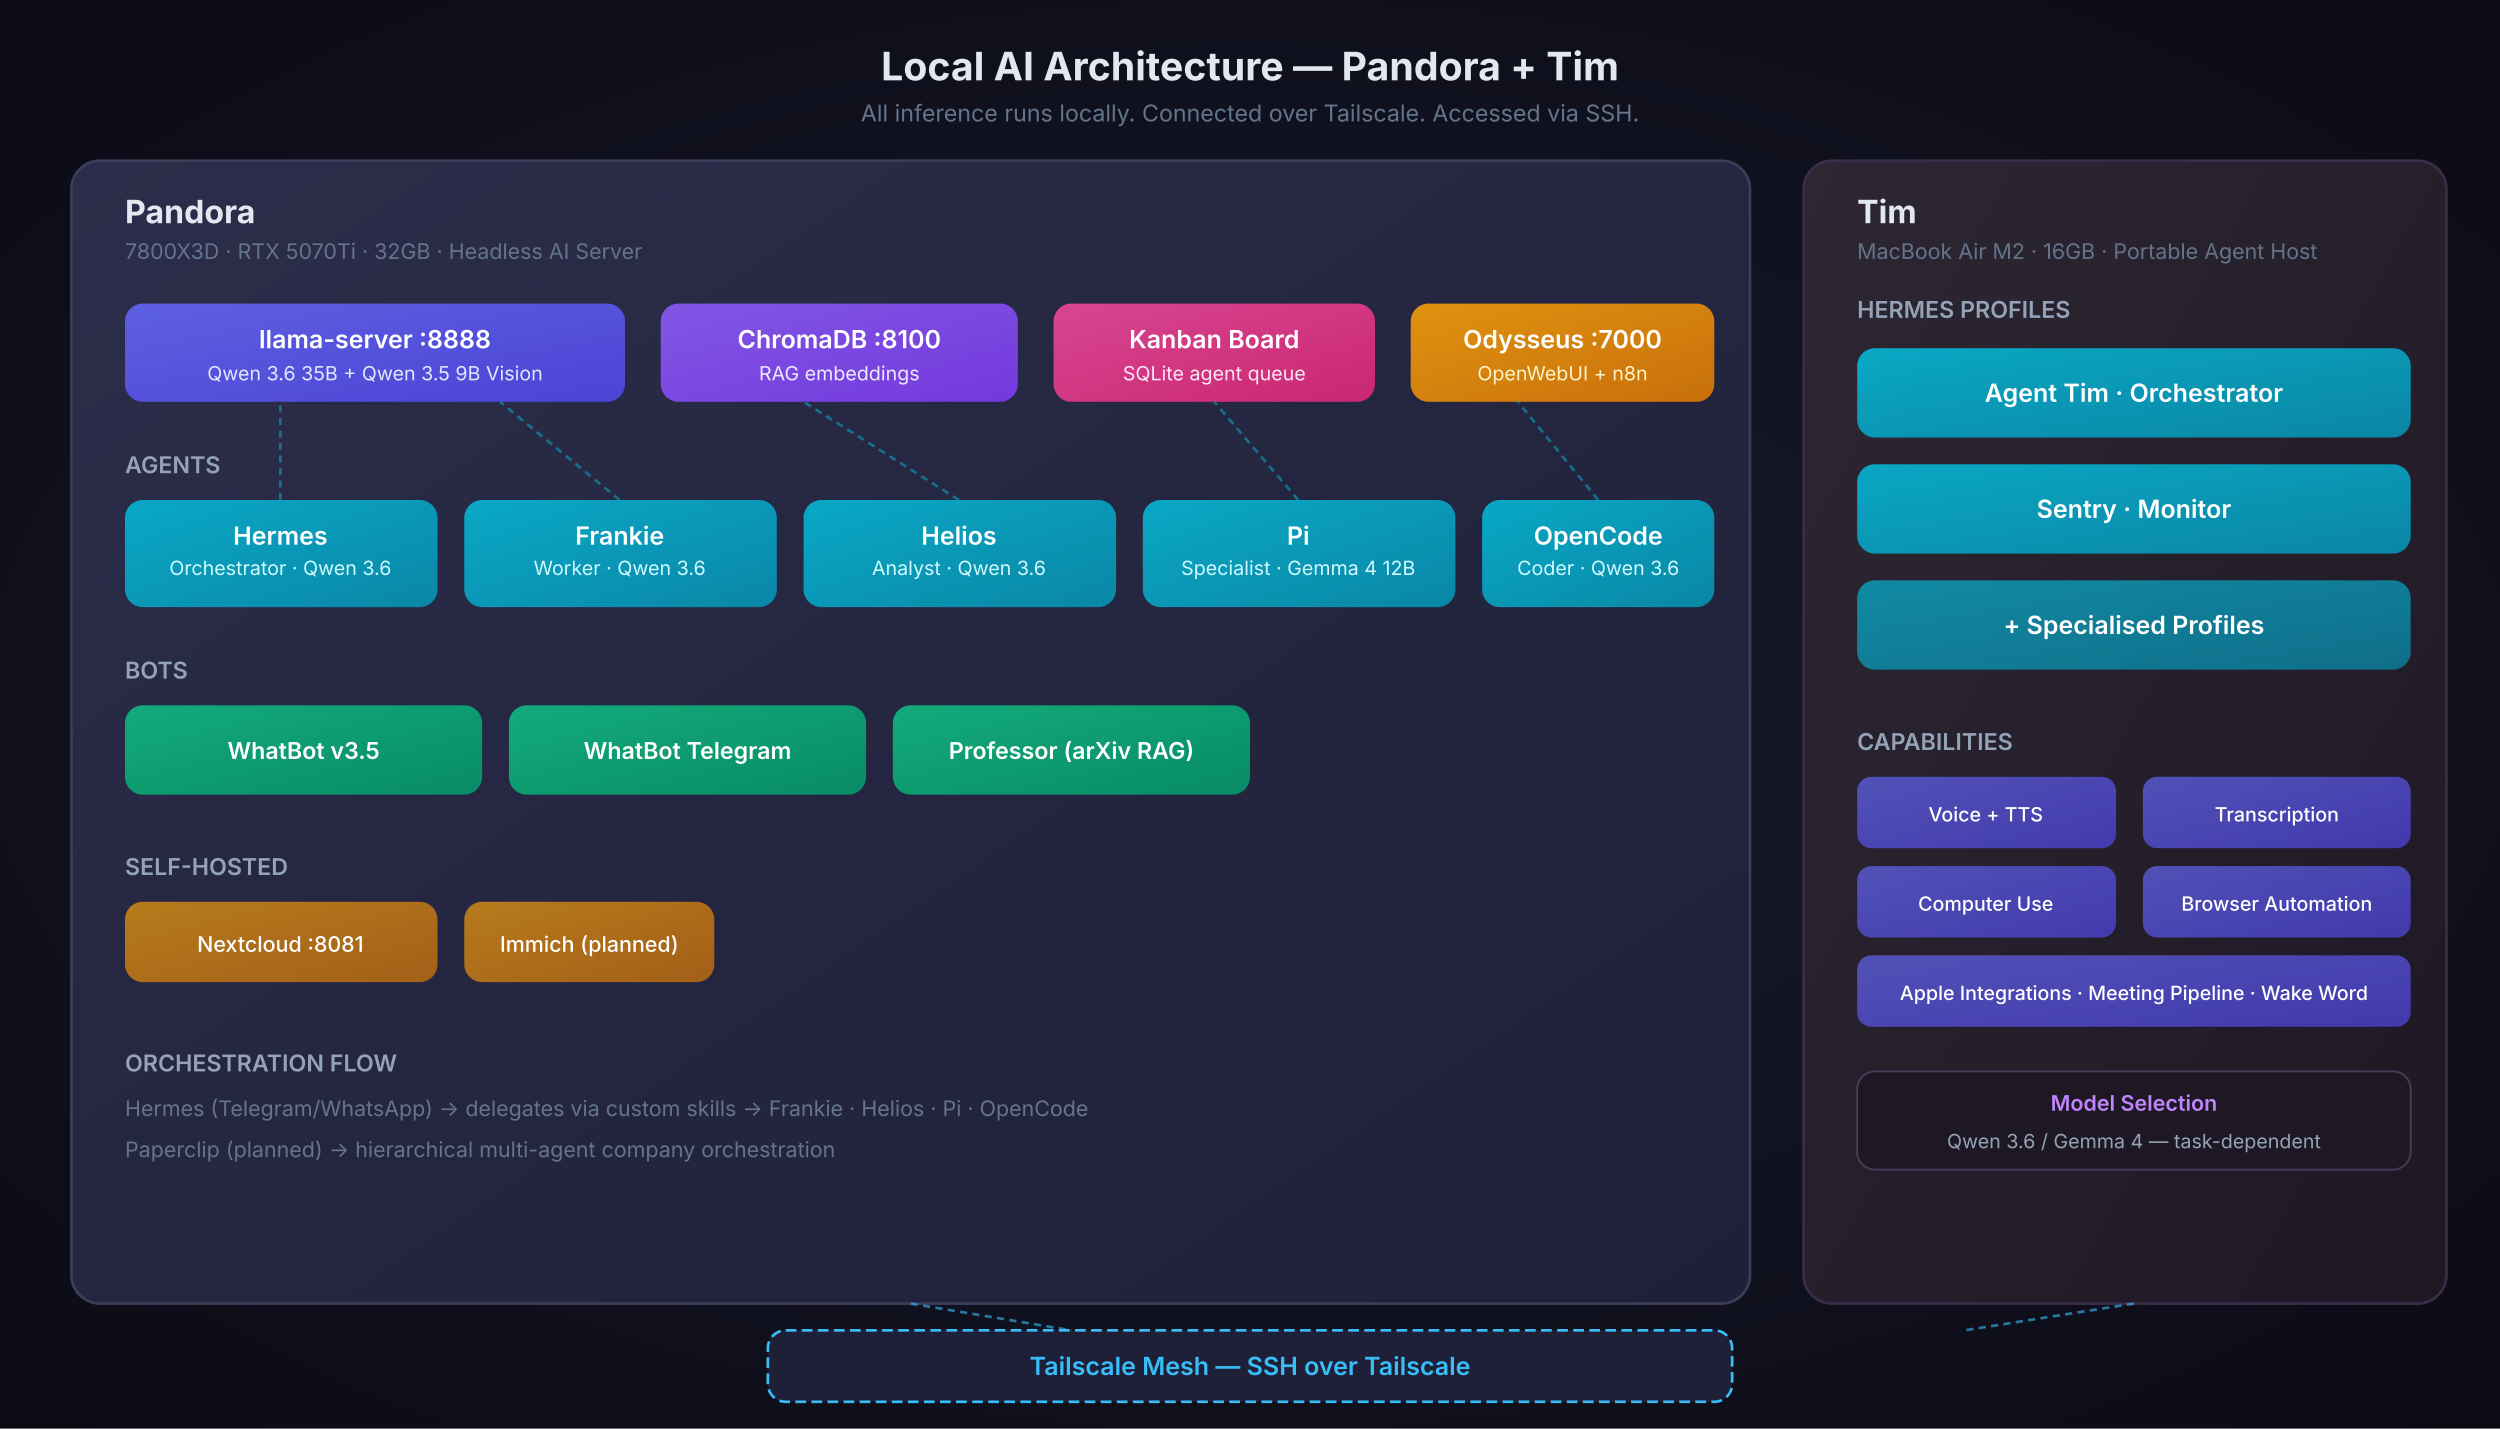
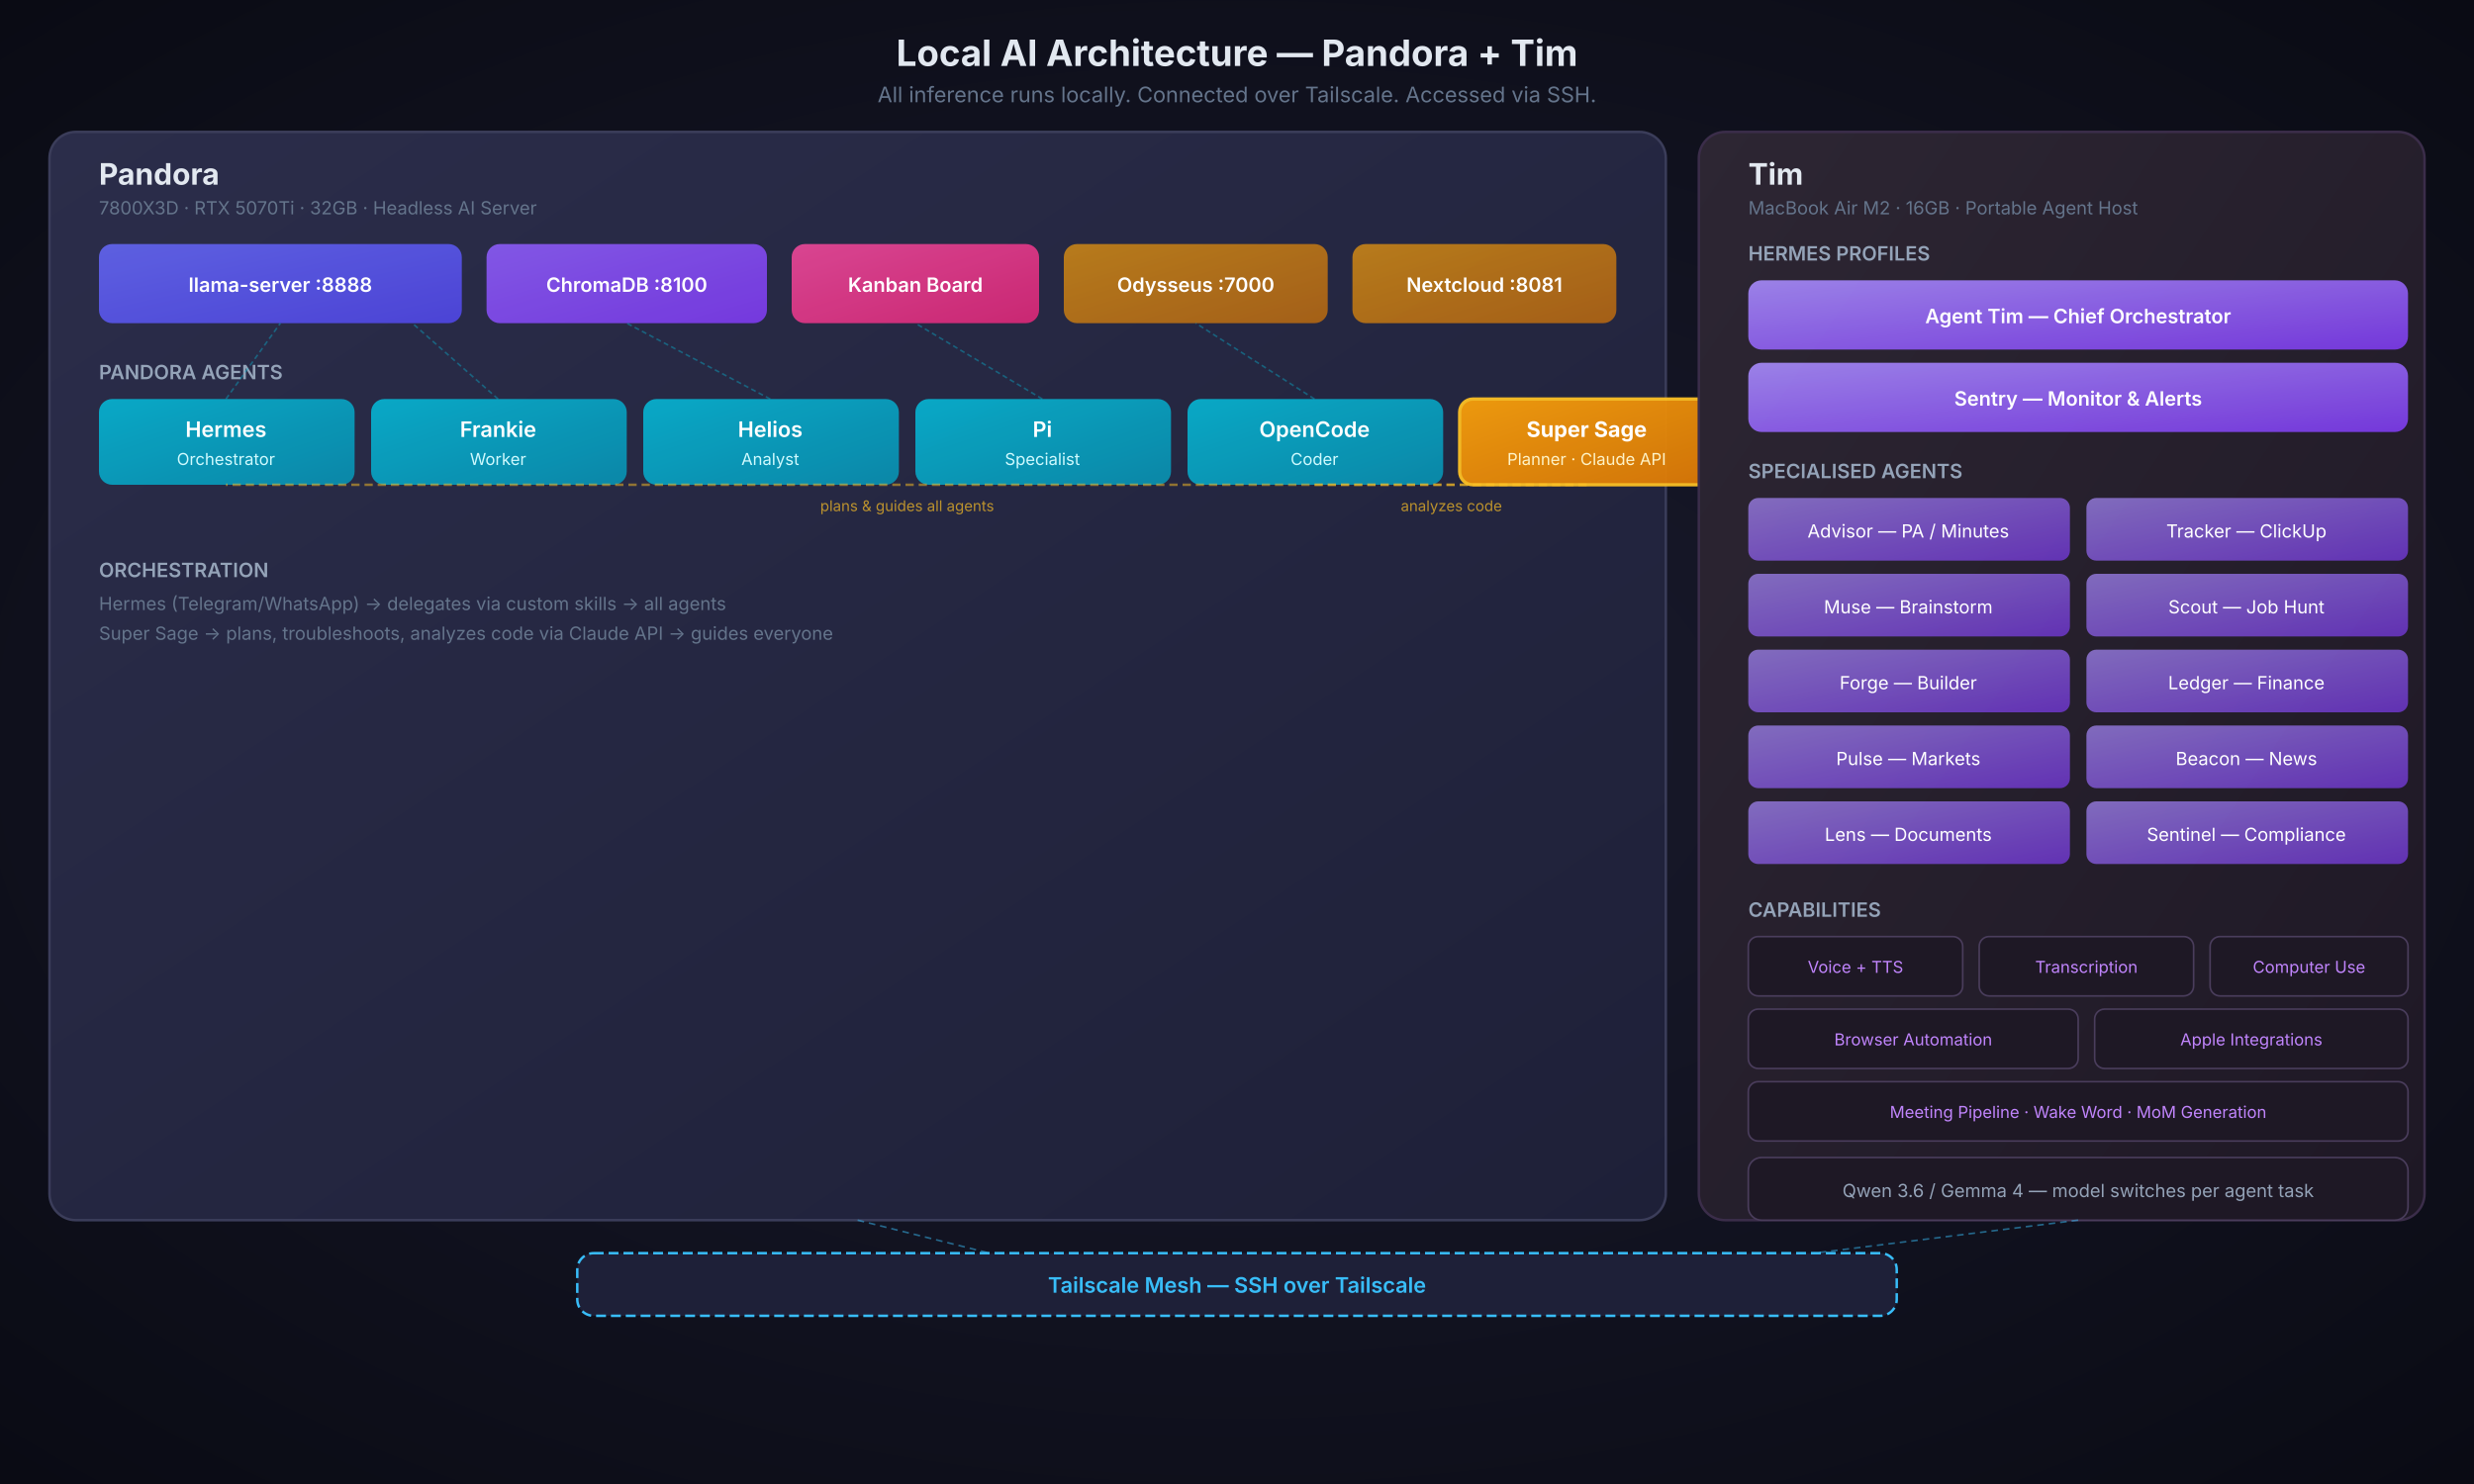
- <svg xmlns="http://www.w3.org/2000/svg" viewBox="0 0 1400 800" font-family="'Inter',-apple-system,BlinkMacSystemFont,'Segoe UI',Roboto,sans-serif">
+ <svg xmlns="http://www.w3.org/2000/svg" viewBox="0 0 1500 900" font-family="'Inter',-apple-system,BlinkMacSystemFont,'Segoe UI',Roboto,sans-serif">
  <defs>
    <radialGradient id="bg" cx="50%" cy="50%" r="70%">
      <stop offset="0%" stop-color="#1a1b2e" />
      <stop offset="100%" stop-color="#0a0b14" />
    </radialGradient>
    <linearGradient id="mach-pandora" x1="0" y1="0" x2="1" y2="1">
      <stop offset="0%" stop-color="#2b2d4a" />
      <stop offset="100%" stop-color="#1e2038" />
    </linearGradient>
    <linearGradient id="mach-tim" x1="0" y1="0" x2="1" y2="1">
      <stop offset="0%" stop-color="#2d2633" />
      <stop offset="100%" stop-color="#1e1825" />
    </linearGradient>
    <linearGradient id="sg-llm" x1="0" y1="0" x2="1" y2="1">
      <stop offset="0%" stop-color="#6366f1" />
      <stop offset="100%" stop-color="#4f46e5" />
    </linearGradient>
    <linearGradient id="sg-agent" x1="0" y1="0" x2="1" y2="1">
      <stop offset="0%" stop-color="#06b6d4" />
      <stop offset="100%" stop-color="#0891b2" />
    </linearGradient>
+     <linearGradient id="sg-sage" x1="0" y1="0" x2="1" y2="1">
+       <stop offset="0%" stop-color="#f59e0b" />
+       <stop offset="100%" stop-color="#d97706" />
+     </linearGradient>
    <linearGradient id="sg-db" x1="0" y1="0" x2="1" y2="1">
      <stop offset="0%" stop-color="#8b5cf6" />
      <stop offset="100%" stop-color="#7c3aed" />
    </linearGradient>
    <linearGradient id="sg-service" x1="0" y1="0" x2="1" y2="1">
      <stop offset="0%" stop-color="#f59e0b" />
      <stop offset="100%" stop-color="#d97706" />
    </linearGradient>
-     <linearGradient id="sg-bot" x1="0" y1="0" x2="1" y2="1">
-       <stop offset="0%" stop-color="#10b981" />
-       <stop offset="100%" stop-color="#059669" />
-     </linearGradient>
    <linearGradient id="sg-board" x1="0" y1="0" x2="1" y2="1">
      <stop offset="0%" stop-color="#ec4899" />
      <stop offset="100%" stop-color="#db2777" />
    </linearGradient>
-     <filter id="glow">
-       <feGaussianBlur stdDeviation="3" result="blur" />
-       <feMerge>
-         <feMergeNode in="blur" />
-         <feMergeNode in="SourceGraphic" />
-       </feMerge>
-     </filter>
+     <linearGradient id="sg-tim-agent" x1="0" y1="0" x2="1" y2="1">
+       <stop offset="0%" stop-color="#a78bfa" />
+       <stop offset="100%" stop-color="#7c3aed" />
+     </linearGradient>
  </defs>
-   <rect width="1400" height="800" fill="url(#bg)" />
-   <text x="700" y="45" text-anchor="middle" fill="#e2e8f0" font-size="22" font-weight="700">Local AI Architecture — Pandora + Tim</text>
-   <text x="700" y="68" text-anchor="middle" fill="#64748b" font-size="13">All inference runs locally. Connected over Tailscale. Accessed via SSH.</text>
-   <rect x="40" y="90" width="940" height="640" rx="16" fill="url(#mach-pandora)" stroke="#3b3d5a" stroke-width="1.5" />
-   <text x="70" y="125" fill="#e2e8f0" font-size="18" font-weight="700">Pandora</text>
-   <text x="70" y="145" fill="#64748b" font-size="12">7800X3D · RTX 5070Ti · 32GB · Headless AI Server</text>
-   <rect x="70" y="170" width="280" height="55" rx="10" fill="url(#sg-llm)" opacity="0.9" />
-   <text x="210" y="195" text-anchor="middle" fill="#fff" font-size="14" font-weight="600">llama-server :8888</text>
-   <text x="210" y="213" text-anchor="middle" fill="#e0e7ff" font-size="11">Qwen 3.6 35B + Qwen 3.5 9B Vision</text>
-   <rect x="370" y="170" width="200" height="55" rx="10" fill="url(#sg-db)" opacity="0.9" />
-   <text x="470" y="195" text-anchor="middle" fill="#fff" font-size="14" font-weight="600">ChromaDB :8100</text>
-   <text x="470" y="213" text-anchor="middle" fill="#ede9fe" font-size="11">RAG embeddings</text>
-   <rect x="590" y="170" width="180" height="55" rx="10" fill="url(#sg-board)" opacity="0.9" />
-   <text x="680" y="195" text-anchor="middle" fill="#fff" font-size="14" font-weight="600">Kanban Board</text>
-   <text x="680" y="213" text-anchor="middle" fill="#fce7f3" font-size="11">SQLite agent queue</text>
-   <rect x="790" y="170" width="170" height="55" rx="10" fill="url(#sg-service)" opacity="0.9" />
-   <text x="875" y="195" text-anchor="middle" fill="#fff" font-size="14" font-weight="600">Odysseus :7000</text>
-   <text x="875" y="213" text-anchor="middle" fill="#fef3c7" font-size="11">OpenWebUI + n8n</text>
-   <text x="70" y="265" fill="#94a3b8" font-size="13" font-weight="600">AGENTS</text>
-   <rect x="70" y="280" width="175" height="60" rx="10" fill="url(#sg-agent)" opacity="0.9" />
-   <text x="157" y="305" text-anchor="middle" fill="#fff" font-size="14" font-weight="600">Hermes</text>
-   <text x="157" y="322" text-anchor="middle" fill="#cffafe" font-size="11">Orchestrator · Qwen 3.6</text>
-   <rect x="260" y="280" width="175" height="60" rx="10" fill="url(#sg-agent)" opacity="0.9" />
-   <text x="347" y="305" text-anchor="middle" fill="#fff" font-size="14" font-weight="600">Frankie</text>
-   <text x="347" y="322" text-anchor="middle" fill="#cffafe" font-size="11">Worker · Qwen 3.6</text>
-   <rect x="450" y="280" width="175" height="60" rx="10" fill="url(#sg-agent)" opacity="0.9" />
-   <text x="537" y="305" text-anchor="middle" fill="#fff" font-size="14" font-weight="600">Helios</text>
-   <text x="537" y="322" text-anchor="middle" fill="#cffafe" font-size="11">Analyst · Qwen 3.6</text>
-   <rect x="640" y="280" width="175" height="60" rx="10" fill="url(#sg-agent)" opacity="0.9" />
-   <text x="727" y="305" text-anchor="middle" fill="#fff" font-size="14" font-weight="600">Pi</text>
-   <text x="727" y="322" text-anchor="middle" fill="#cffafe" font-size="11">Specialist · Gemma 4 12B</text>
-   <rect x="830" y="280" width="130" height="60" rx="10" fill="url(#sg-agent)" opacity="0.9" />
-   <text x="895" y="305" text-anchor="middle" fill="#fff" font-size="14" font-weight="600">OpenCode</text>
-   <text x="895" y="322" text-anchor="middle" fill="#cffafe" font-size="11">Coder · Qwen 3.6</text>
-   <text x="70" y="380" fill="#94a3b8" font-size="13" font-weight="600">BOTS</text>
-   <rect x="70" y="395" width="200" height="50" rx="10" fill="url(#sg-bot)" opacity="0.9" />
-   <text x="170" y="425" text-anchor="middle" fill="#fff" font-size="13" font-weight="600">WhatBot v3.5</text>
-   <rect x="285" y="395" width="200" height="50" rx="10" fill="url(#sg-bot)" opacity="0.9" />
-   <text x="385" y="425" text-anchor="middle" fill="#fff" font-size="13" font-weight="600">WhatBot Telegram</text>
-   <rect x="500" y="395" width="200" height="50" rx="10" fill="url(#sg-bot)" opacity="0.9" />
-   <text x="600" y="425" text-anchor="middle" fill="#fff" font-size="13" font-weight="600">Professor (arXiv RAG)</text>
-   <text x="70" y="490" fill="#94a3b8" font-size="13" font-weight="600">SELF-HOSTED</text>
-   <rect x="70" y="505" width="175" height="45" rx="10" fill="url(#sg-service)" opacity="0.7" />
-   <text x="157" y="533" text-anchor="middle" fill="#fff" font-size="12" font-weight="500">Nextcloud :8081</text>
-   <rect x="260" y="505" width="140" height="45" rx="10" fill="url(#sg-service)" opacity="0.7" />
-   <text x="330" y="533" text-anchor="middle" fill="#fff" font-size="12" font-weight="500">Immich (planned)</text>
-   <text x="70" y="600" fill="#94a3b8" font-size="13" font-weight="600">ORCHESTRATION FLOW</text>
-   <text x="70" y="625" fill="#64748b" font-size="12">Hermes (Telegram/WhatsApp) → delegates via custom skills → Frankie · Helios · Pi · OpenCode</text>
-   <text x="70" y="648" fill="#64748b" font-size="12">Paperclip (planned) → hierarchical multi-agent company orchestration</text>
-   <line x1="157" y1="280" x2="157" y2="225" stroke="#06b6d4" stroke-width="1.5" stroke-dasharray="4,3" opacity="0.5" />
-   <line x1="347" y1="280" x2="280" y2="225" stroke="#06b6d4" stroke-width="1.5" stroke-dasharray="4,3" opacity="0.5" />
-   <line x1="537" y1="280" x2="450" y2="225" stroke="#06b6d4" stroke-width="1.5" stroke-dasharray="4,3" opacity="0.5" />
-   <line x1="727" y1="280" x2="680" y2="225" stroke="#06b6d4" stroke-width="1.5" stroke-dasharray="4,3" opacity="0.5" />
-   <line x1="895" y1="280" x2="850" y2="225" stroke="#06b6d4" stroke-width="1.5" stroke-dasharray="4,3" opacity="0.5" />
-   <rect x="1010" y="90" width="360" height="640" rx="16" fill="url(#mach-tim)" stroke="#3b2d4a" stroke-width="1.5" />
-   <text x="1040" y="125" fill="#e2e8f0" font-size="18" font-weight="700">Tim</text>
-   <text x="1040" y="145" fill="#64748b" font-size="12">MacBook Air M2 · 16GB · Portable Agent Host</text>
-   <text x="1040" y="178" fill="#94a3b8" font-size="13" font-weight="600">HERMES PROFILES</text>
-   <rect x="1040" y="195" width="310" height="50" rx="10" fill="url(#sg-agent)" opacity="0.9" />
-   <text x="1195" y="225" text-anchor="middle" fill="#fff" font-size="14" font-weight="600">Agent Tim · Orchestrator</text>
-   <rect x="1040" y="260" width="310" height="50" rx="10" fill="url(#sg-agent)" opacity="0.9" />
-   <text x="1195" y="290" text-anchor="middle" fill="#fff" font-size="14" font-weight="600">Sentry · Monitor</text>
-   <rect x="1040" y="325" width="310" height="50" rx="10" fill="url(#sg-agent)" opacity="0.7" />
-   <text x="1195" y="355" text-anchor="middle" fill="#fff" font-size="14" font-weight="600">+ Specialised Profiles</text>
-   <text x="1040" y="420" fill="#94a3b8" font-size="13" font-weight="600">CAPABILITIES</text>
-   <rect x="1040" y="435" width="145" height="40" rx="8" fill="url(#sg-llm)" opacity="0.7" />
-   <text x="1112" y="460" text-anchor="middle" fill="#fff" font-size="11" font-weight="500">Voice + TTS</text>
-   <rect x="1200" y="435" width="150" height="40" rx="8" fill="url(#sg-llm)" opacity="0.7" />
-   <text x="1275" y="460" text-anchor="middle" fill="#fff" font-size="11" font-weight="500">Transcription</text>
-   <rect x="1040" y="485" width="145" height="40" rx="8" fill="url(#sg-llm)" opacity="0.7" />
-   <text x="1112" y="510" text-anchor="middle" fill="#fff" font-size="11" font-weight="500">Computer Use</text>
-   <rect x="1200" y="485" width="150" height="40" rx="8" fill="url(#sg-llm)" opacity="0.7" />
-   <text x="1275" y="510" text-anchor="middle" fill="#fff" font-size="11" font-weight="500">Browser Automation</text>
-   <rect x="1040" y="535" width="310" height="40" rx="8" fill="url(#sg-llm)" opacity="0.7" />
-   <text x="1195" y="560" text-anchor="middle" fill="#fff" font-size="11" font-weight="500">Apple Integrations · Meeting Pipeline · Wake Word</text>
-   <rect x="1040" y="600" width="310" height="55" rx="10" fill="#1e1825" stroke="#4a3d5c" stroke-width="1" />
-   <text x="1195" y="622" text-anchor="middle" fill="#c084fc" font-size="12" font-weight="600">Model Selection</text>
-   <text x="1195" y="643" text-anchor="middle" fill="#94a3b8" font-size="11">Qwen 3.6 / Gemma 4 — task-dependent</text>
-   <rect x="430" y="745" width="540" height="40" rx="10" fill="#1e2038" stroke="#38bdf8" stroke-width="1.5" stroke-dasharray="6,3" />
-   <text x="700" y="770" text-anchor="middle" fill="#38bdf8" font-size="14" font-weight="600">Tailscale Mesh — SSH over Tailscale</text>
-   <line x1="510" y1="730" x2="600" y2="745" stroke="#38bdf8" stroke-width="1.5" stroke-dasharray="4,3" opacity="0.6" />
-   <line x1="1195" y1="730" x2="1100" y2="745" stroke="#38bdf8" stroke-width="1.5" stroke-dasharray="4,3" opacity="0.6" />
+   <rect width="1500" height="900" fill="url(#bg)" />
+   <text x="750" y="40" text-anchor="middle" fill="#e2e8f0" font-size="22" font-weight="700">Local AI Architecture — Pandora + Tim</text>
+   <text x="750" y="62" text-anchor="middle" fill="#64748b" font-size="13">All inference runs locally. Connected over Tailscale. Accessed via SSH.</text>
+   <rect x="30" y="80" width="980" height="660" rx="16" fill="url(#mach-pandora)" stroke="#3b3d5a" stroke-width="1.5" />
+   <text x="60" y="112" fill="#e2e8f0" font-size="18" font-weight="700">Pandora</text>
+   <text x="60" y="130" fill="#64748b" font-size="11">7800X3D · RTX 5070Ti · 32GB · Headless AI Server</text>
+   <rect x="60" y="148" width="220" height="48" rx="8" fill="url(#sg-llm)" opacity="0.9" />
+   <text x="170" y="177" text-anchor="middle" fill="#fff" font-size="12" font-weight="600">llama-server :8888</text>
+   <rect x="295" y="148" width="170" height="48" rx="8" fill="url(#sg-db)" opacity="0.9" />
+   <text x="380" y="177" text-anchor="middle" fill="#fff" font-size="12" font-weight="600">ChromaDB :8100</text>
+   <rect x="480" y="148" width="150" height="48" rx="8" fill="url(#sg-board)" opacity="0.9" />
+   <text x="555" y="177" text-anchor="middle" fill="#fff" font-size="12" font-weight="600">Kanban Board</text>
+   <rect x="645" y="148" width="160" height="48" rx="8" fill="url(#sg-service)" opacity="0.7" />
+   <text x="725" y="177" text-anchor="middle" fill="#fff" font-size="12" font-weight="600">Odysseus :7000</text>
+   <rect x="820" y="148" width="160" height="48" rx="8" fill="url(#sg-service)" opacity="0.7" />
+   <text x="900" y="177" text-anchor="middle" fill="#fff" font-size="12" font-weight="600">Nextcloud :8081</text>
+   <text x="60" y="230" fill="#94a3b8" font-size="12" font-weight="600">PANDORA AGENTS</text>
+   <rect x="60" y="242" width="155" height="52" rx="8" fill="url(#sg-agent)" opacity="0.9" />
+   <text x="137" y="265" text-anchor="middle" fill="#fff" font-size="13" font-weight="600">Hermes</text>
+   <text x="137" y="282" text-anchor="middle" fill="#cffafe" font-size="10">Orchestrator</text>
+   <rect x="225" y="242" width="155" height="52" rx="8" fill="url(#sg-agent)" opacity="0.9" />
+   <text x="302" y="265" text-anchor="middle" fill="#fff" font-size="13" font-weight="600">Frankie</text>
+   <text x="302" y="282" text-anchor="middle" fill="#cffafe" font-size="10">Worker</text>
+   <rect x="390" y="242" width="155" height="52" rx="8" fill="url(#sg-agent)" opacity="0.9" />
+   <text x="467" y="265" text-anchor="middle" fill="#fff" font-size="13" font-weight="600">Helios</text>
+   <text x="467" y="282" text-anchor="middle" fill="#cffafe" font-size="10">Analyst</text>
+   <rect x="555" y="242" width="155" height="52" rx="8" fill="url(#sg-agent)" opacity="0.9" />
+   <text x="632" y="265" text-anchor="middle" fill="#fff" font-size="13" font-weight="600">Pi</text>
+   <text x="632" y="282" text-anchor="middle" fill="#cffafe" font-size="10">Specialist</text>
+   <rect x="720" y="242" width="155" height="52" rx="8" fill="url(#sg-agent)" opacity="0.9" />
+   <text x="797" y="265" text-anchor="middle" fill="#fff" font-size="13" font-weight="600">OpenCode</text>
+   <text x="797" y="282" text-anchor="middle" fill="#cffafe" font-size="10">Coder</text>
+   <rect x="885" y="242" width="155" height="52" rx="8" fill="url(#sg-sage)" opacity="0.95" stroke="#fbbf24" stroke-width="2" />
+   <text x="962" y="265" text-anchor="middle" fill="#fff" font-size="13" font-weight="700">Super Sage</text>
+   <text x="962" y="282" text-anchor="middle" fill="#fef3c7" font-size="10">Planner · Claude API</text>
+   <line x1="962" y1="294" x2="137" y2="294" stroke="#fbbf24" stroke-width="1.5" stroke-dasharray="5,3" opacity="0.5" />
+   <text x="550" y="310" text-anchor="middle" fill="#fbbf24" font-size="9" opacity="0.7">plans &amp; guides all agents</text>
+   <line x1="962" y1="294" x2="797" y2="294" stroke="#fbbf24" stroke-width="1.5" stroke-dasharray="5,3" opacity="0.5" />
+   <text x="880" y="310" text-anchor="middle" fill="#fbbf24" font-size="9" opacity="0.7">analyzes code</text>
+   <line x1="137" y1="242" x2="170" y2="196" stroke="#06b6d4" stroke-width="1" stroke-dasharray="3,2" opacity="0.4" />
+   <line x1="302" y1="242" x2="250" y2="196" stroke="#06b6d4" stroke-width="1" stroke-dasharray="3,2" opacity="0.4" />
+   <line x1="467" y1="242" x2="380" y2="196" stroke="#06b6d4" stroke-width="1" stroke-dasharray="3,2" opacity="0.4" />
+   <line x1="632" y1="242" x2="555" y2="196" stroke="#06b6d4" stroke-width="1" stroke-dasharray="3,2" opacity="0.4" />
+   <line x1="797" y1="242" x2="725" y2="196" stroke="#06b6d4" stroke-width="1" stroke-dasharray="3,2" opacity="0.4" />
+   <text x="60" y="350" fill="#94a3b8" font-size="12" font-weight="600">ORCHESTRATION</text>
+   <text x="60" y="370" fill="#64748b" font-size="11">Hermes (Telegram/WhatsApp) → delegates via custom skills → all agents</text>
+   <text x="60" y="388" fill="#64748b" font-size="11">Super Sage → plans, troubleshoots, analyzes code via Claude API → guides everyone</text>
+   <rect x="1030" y="80" width="440" height="660" rx="16" fill="url(#mach-tim)" stroke="#3b2d4a" stroke-width="1.5" />
+   <text x="1060" y="112" fill="#e2e8f0" font-size="18" font-weight="700">Tim</text>
+   <text x="1060" y="130" fill="#64748b" font-size="11">MacBook Air M2 · 16GB · Portable Agent Host</text>
+   <text x="1060" y="158" fill="#94a3b8" font-size="12" font-weight="600">HERMES PROFILES</text>
+   <rect x="1060" y="170" width="400" height="42" rx="8" fill="url(#sg-tim-agent)" opacity="0.9" />
+   <text x="1260" y="196" text-anchor="middle" fill="#fff" font-size="12" font-weight="600">Agent Tim — Chief Orchestrator</text>
+   <rect x="1060" y="220" width="400" height="42" rx="8" fill="url(#sg-tim-agent)" opacity="0.9" />
+   <text x="1260" y="246" text-anchor="middle" fill="#fff" font-size="12" font-weight="600">Sentry — Monitor &amp; Alerts</text>
+   <text x="1060" y="290" fill="#94a3b8" font-size="12" font-weight="600">SPECIALISED AGENTS</text>
+   <rect x="1060" y="302" width="195" height="38" rx="6" fill="url(#sg-tim-agent)" opacity="0.7" />
+   <text x="1157" y="326" text-anchor="middle" fill="#fff" font-size="11">Advisor — PA / Minutes</text>
+   <rect x="1265" y="302" width="195" height="38" rx="6" fill="url(#sg-tim-agent)" opacity="0.7" />
+   <text x="1362" y="326" text-anchor="middle" fill="#fff" font-size="11">Tracker — ClickUp</text>
+   <rect x="1060" y="348" width="195" height="38" rx="6" fill="url(#sg-tim-agent)" opacity="0.7" />
+   <text x="1157" y="372" text-anchor="middle" fill="#fff" font-size="11">Muse — Brainstorm</text>
+   <rect x="1265" y="348" width="195" height="38" rx="6" fill="url(#sg-tim-agent)" opacity="0.7" />
+   <text x="1362" y="372" text-anchor="middle" fill="#fff" font-size="11">Scout — Job Hunt</text>
+   <rect x="1060" y="394" width="195" height="38" rx="6" fill="url(#sg-tim-agent)" opacity="0.7" />
+   <text x="1157" y="418" text-anchor="middle" fill="#fff" font-size="11">Forge — Builder</text>
+   <rect x="1265" y="394" width="195" height="38" rx="6" fill="url(#sg-tim-agent)" opacity="0.7" />
+   <text x="1362" y="418" text-anchor="middle" fill="#fff" font-size="11">Ledger — Finance</text>
+   <rect x="1060" y="440" width="195" height="38" rx="6" fill="url(#sg-tim-agent)" opacity="0.7" />
+   <text x="1157" y="464" text-anchor="middle" fill="#fff" font-size="11">Pulse — Markets</text>
+   <rect x="1265" y="440" width="195" height="38" rx="6" fill="url(#sg-tim-agent)" opacity="0.7" />
+   <text x="1362" y="464" text-anchor="middle" fill="#fff" font-size="11">Beacon — News</text>
+   <rect x="1060" y="486" width="195" height="38" rx="6" fill="url(#sg-tim-agent)" opacity="0.7" />
+   <text x="1157" y="510" text-anchor="middle" fill="#fff" font-size="11">Lens — Documents</text>
+   <rect x="1265" y="486" width="195" height="38" rx="6" fill="url(#sg-tim-agent)" opacity="0.7" />
+   <text x="1362" y="510" text-anchor="middle" fill="#fff" font-size="11">Sentinel — Compliance</text>
+   <text x="1060" y="556" fill="#94a3b8" font-size="12" font-weight="600">CAPABILITIES</text>
+   <rect x="1060" y="568" width="130" height="36" rx="6" fill="#1e1825" stroke="#4a3d5c" stroke-width="1" />
+   <text x="1125" y="590" text-anchor="middle" fill="#c084fc" font-size="10">Voice + TTS</text>
+   <rect x="1200" y="568" width="130" height="36" rx="6" fill="#1e1825" stroke="#4a3d5c" stroke-width="1" />
+   <text x="1265" y="590" text-anchor="middle" fill="#c084fc" font-size="10">Transcription</text>
+   <rect x="1340" y="568" width="120" height="36" rx="6" fill="#1e1825" stroke="#4a3d5c" stroke-width="1" />
+   <text x="1400" y="590" text-anchor="middle" fill="#c084fc" font-size="10">Computer Use</text>
+   <rect x="1060" y="612" width="200" height="36" rx="6" fill="#1e1825" stroke="#4a3d5c" stroke-width="1" />
+   <text x="1160" y="634" text-anchor="middle" fill="#c084fc" font-size="10">Browser Automation</text>
+   <rect x="1270" y="612" width="190" height="36" rx="6" fill="#1e1825" stroke="#4a3d5c" stroke-width="1" />
+   <text x="1365" y="634" text-anchor="middle" fill="#c084fc" font-size="10">Apple Integrations</text>
+   <rect x="1060" y="656" width="400" height="36" rx="6" fill="#1e1825" stroke="#4a3d5c" stroke-width="1" />
+   <text x="1260" y="678" text-anchor="middle" fill="#c084fc" font-size="10">Meeting Pipeline · Wake Word · MoM Generation</text>
+   <rect x="1060" y="702" width="400" height="38" rx="8" fill="#1e1825" stroke="#4a3d5c" stroke-width="1" />
+   <text x="1260" y="726" text-anchor="middle" fill="#94a3b8" font-size="11">Qwen 3.6 / Gemma 4 — model switches per agent task</text>
+   <rect x="350" y="760" width="800" height="38" rx="10" fill="#1e2038" stroke="#38bdf8" stroke-width="1.5" stroke-dasharray="6,3" />
+   <text x="750" y="784" text-anchor="middle" fill="#38bdf8" font-size="13" font-weight="600">Tailscale Mesh — SSH over Tailscale</text>
+   <line x1="520" y1="740" x2="600" y2="760" stroke="#38bdf8" stroke-width="1" stroke-dasharray="4,3" opacity="0.5" />
+   <line x1="1260" y1="740" x2="1100" y2="760" stroke="#38bdf8" stroke-width="1" stroke-dasharray="4,3" opacity="0.5" />
</svg>
